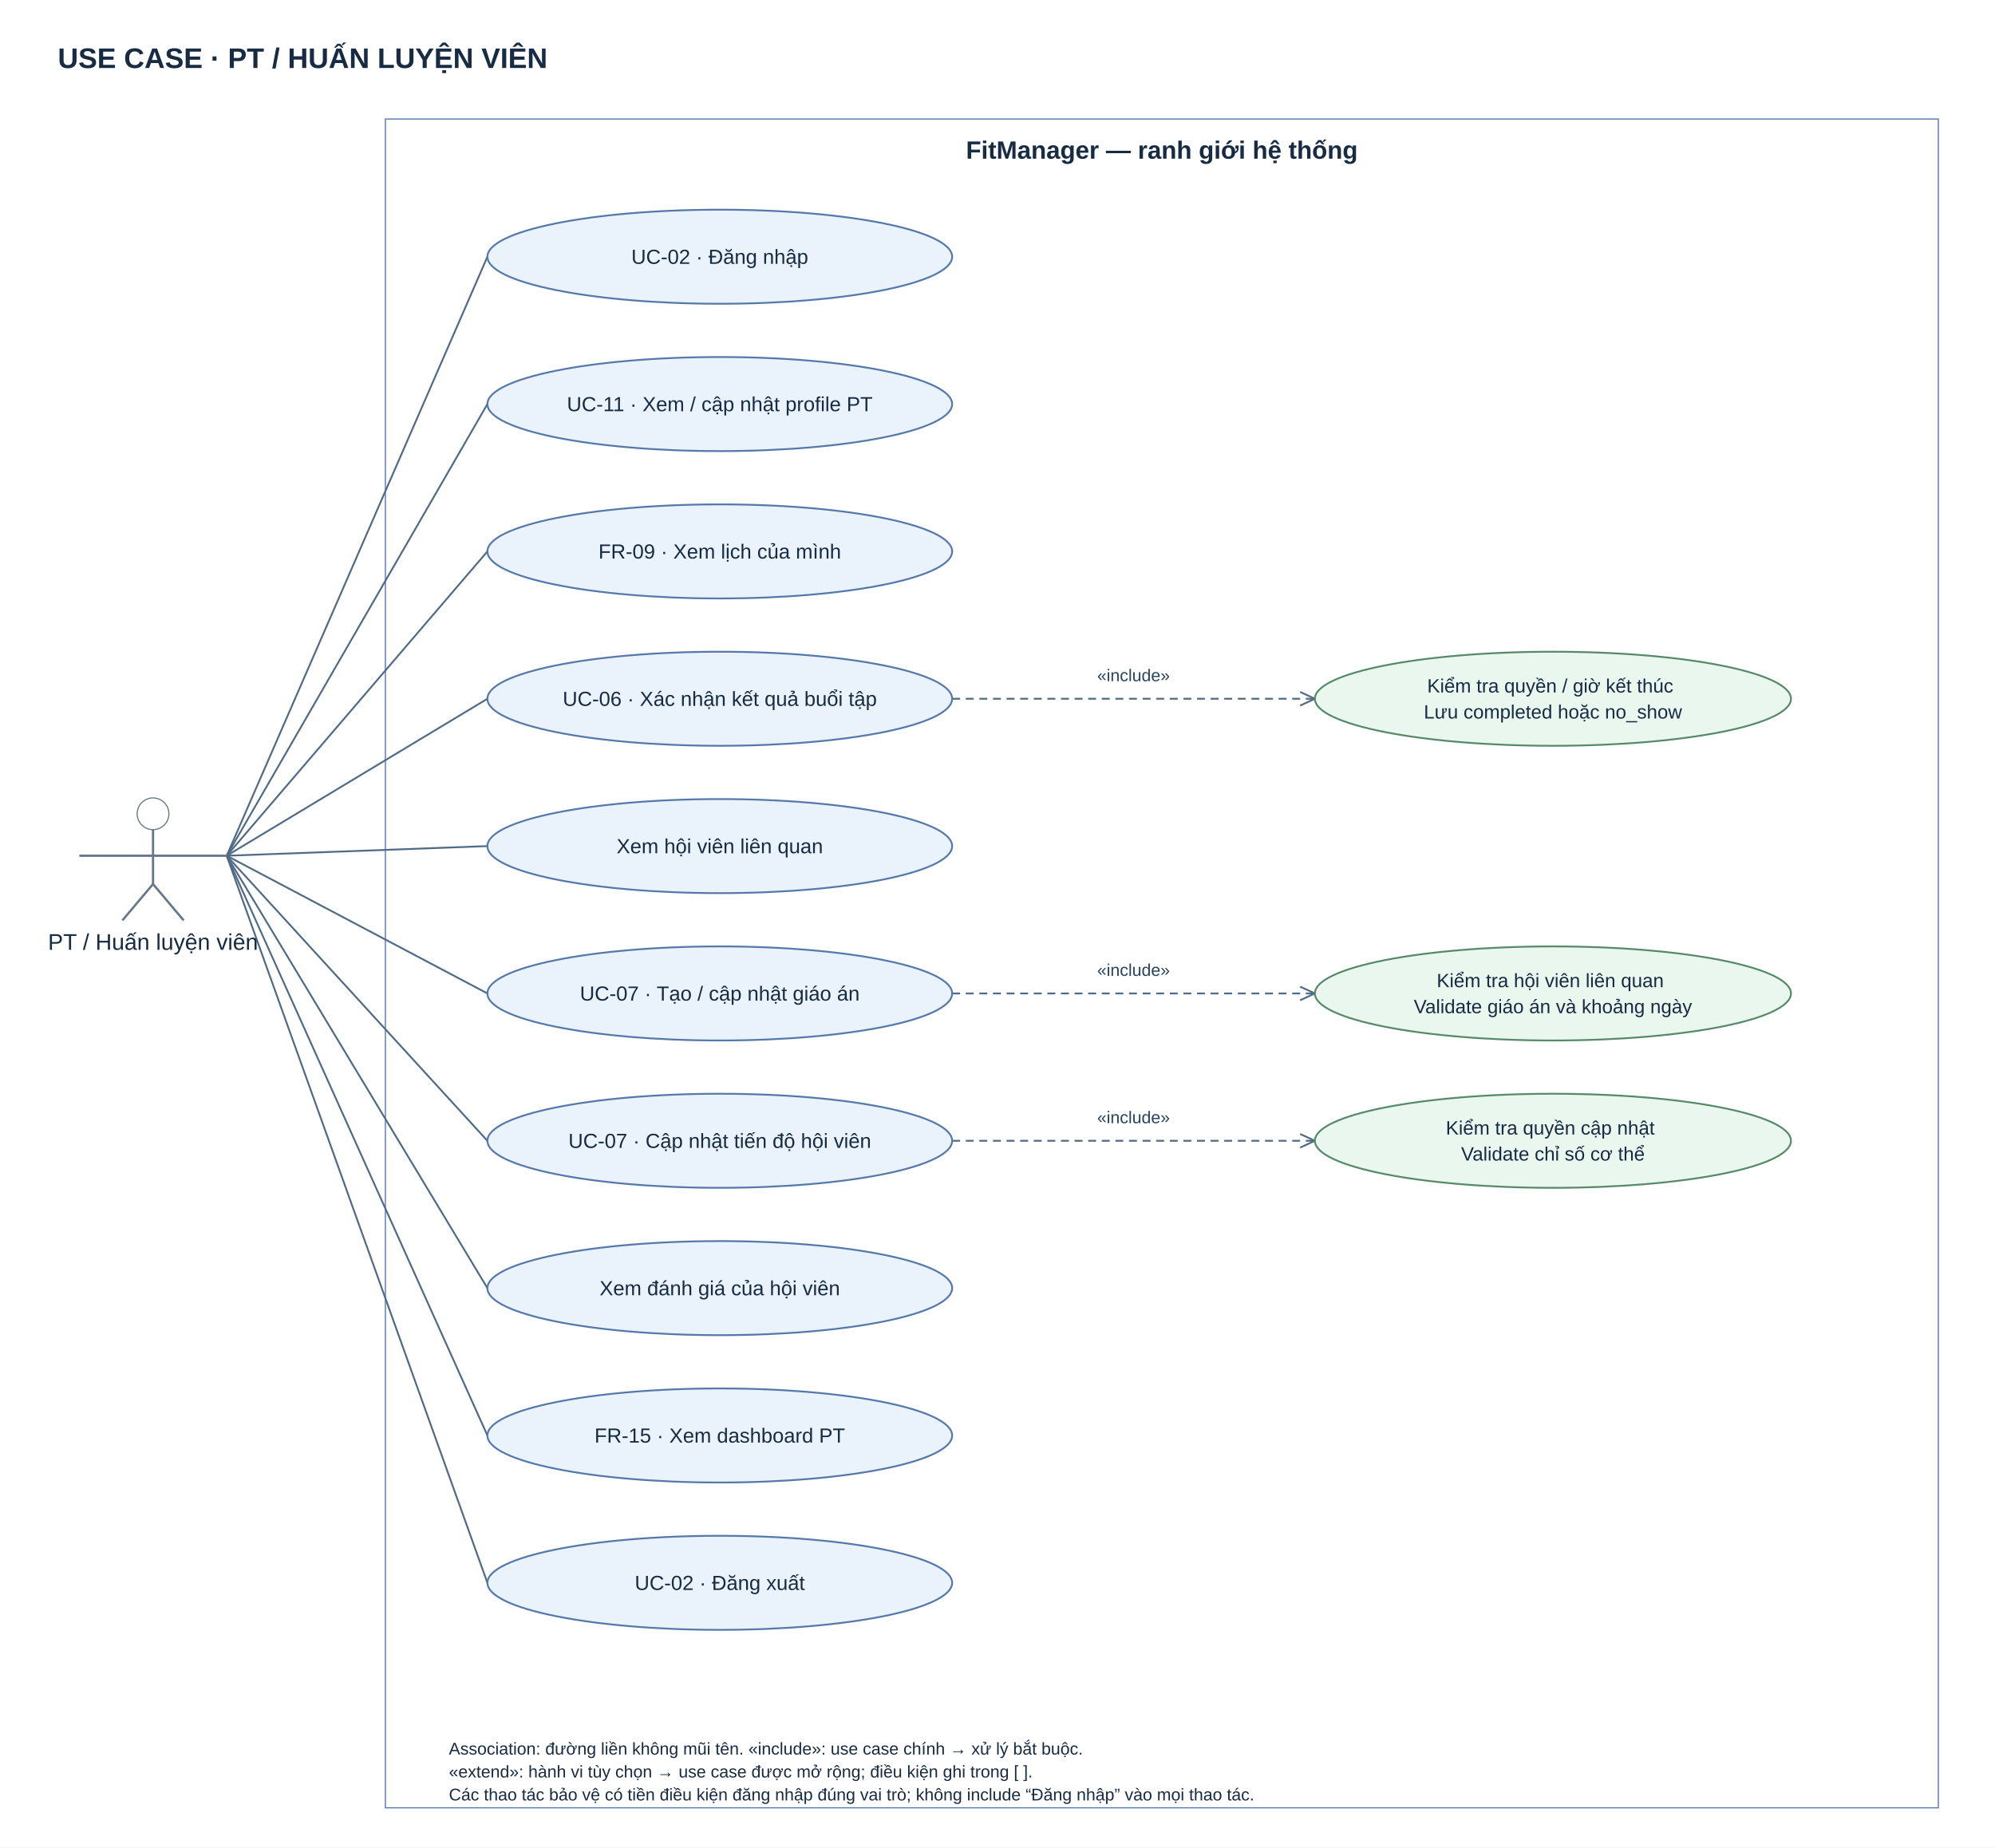
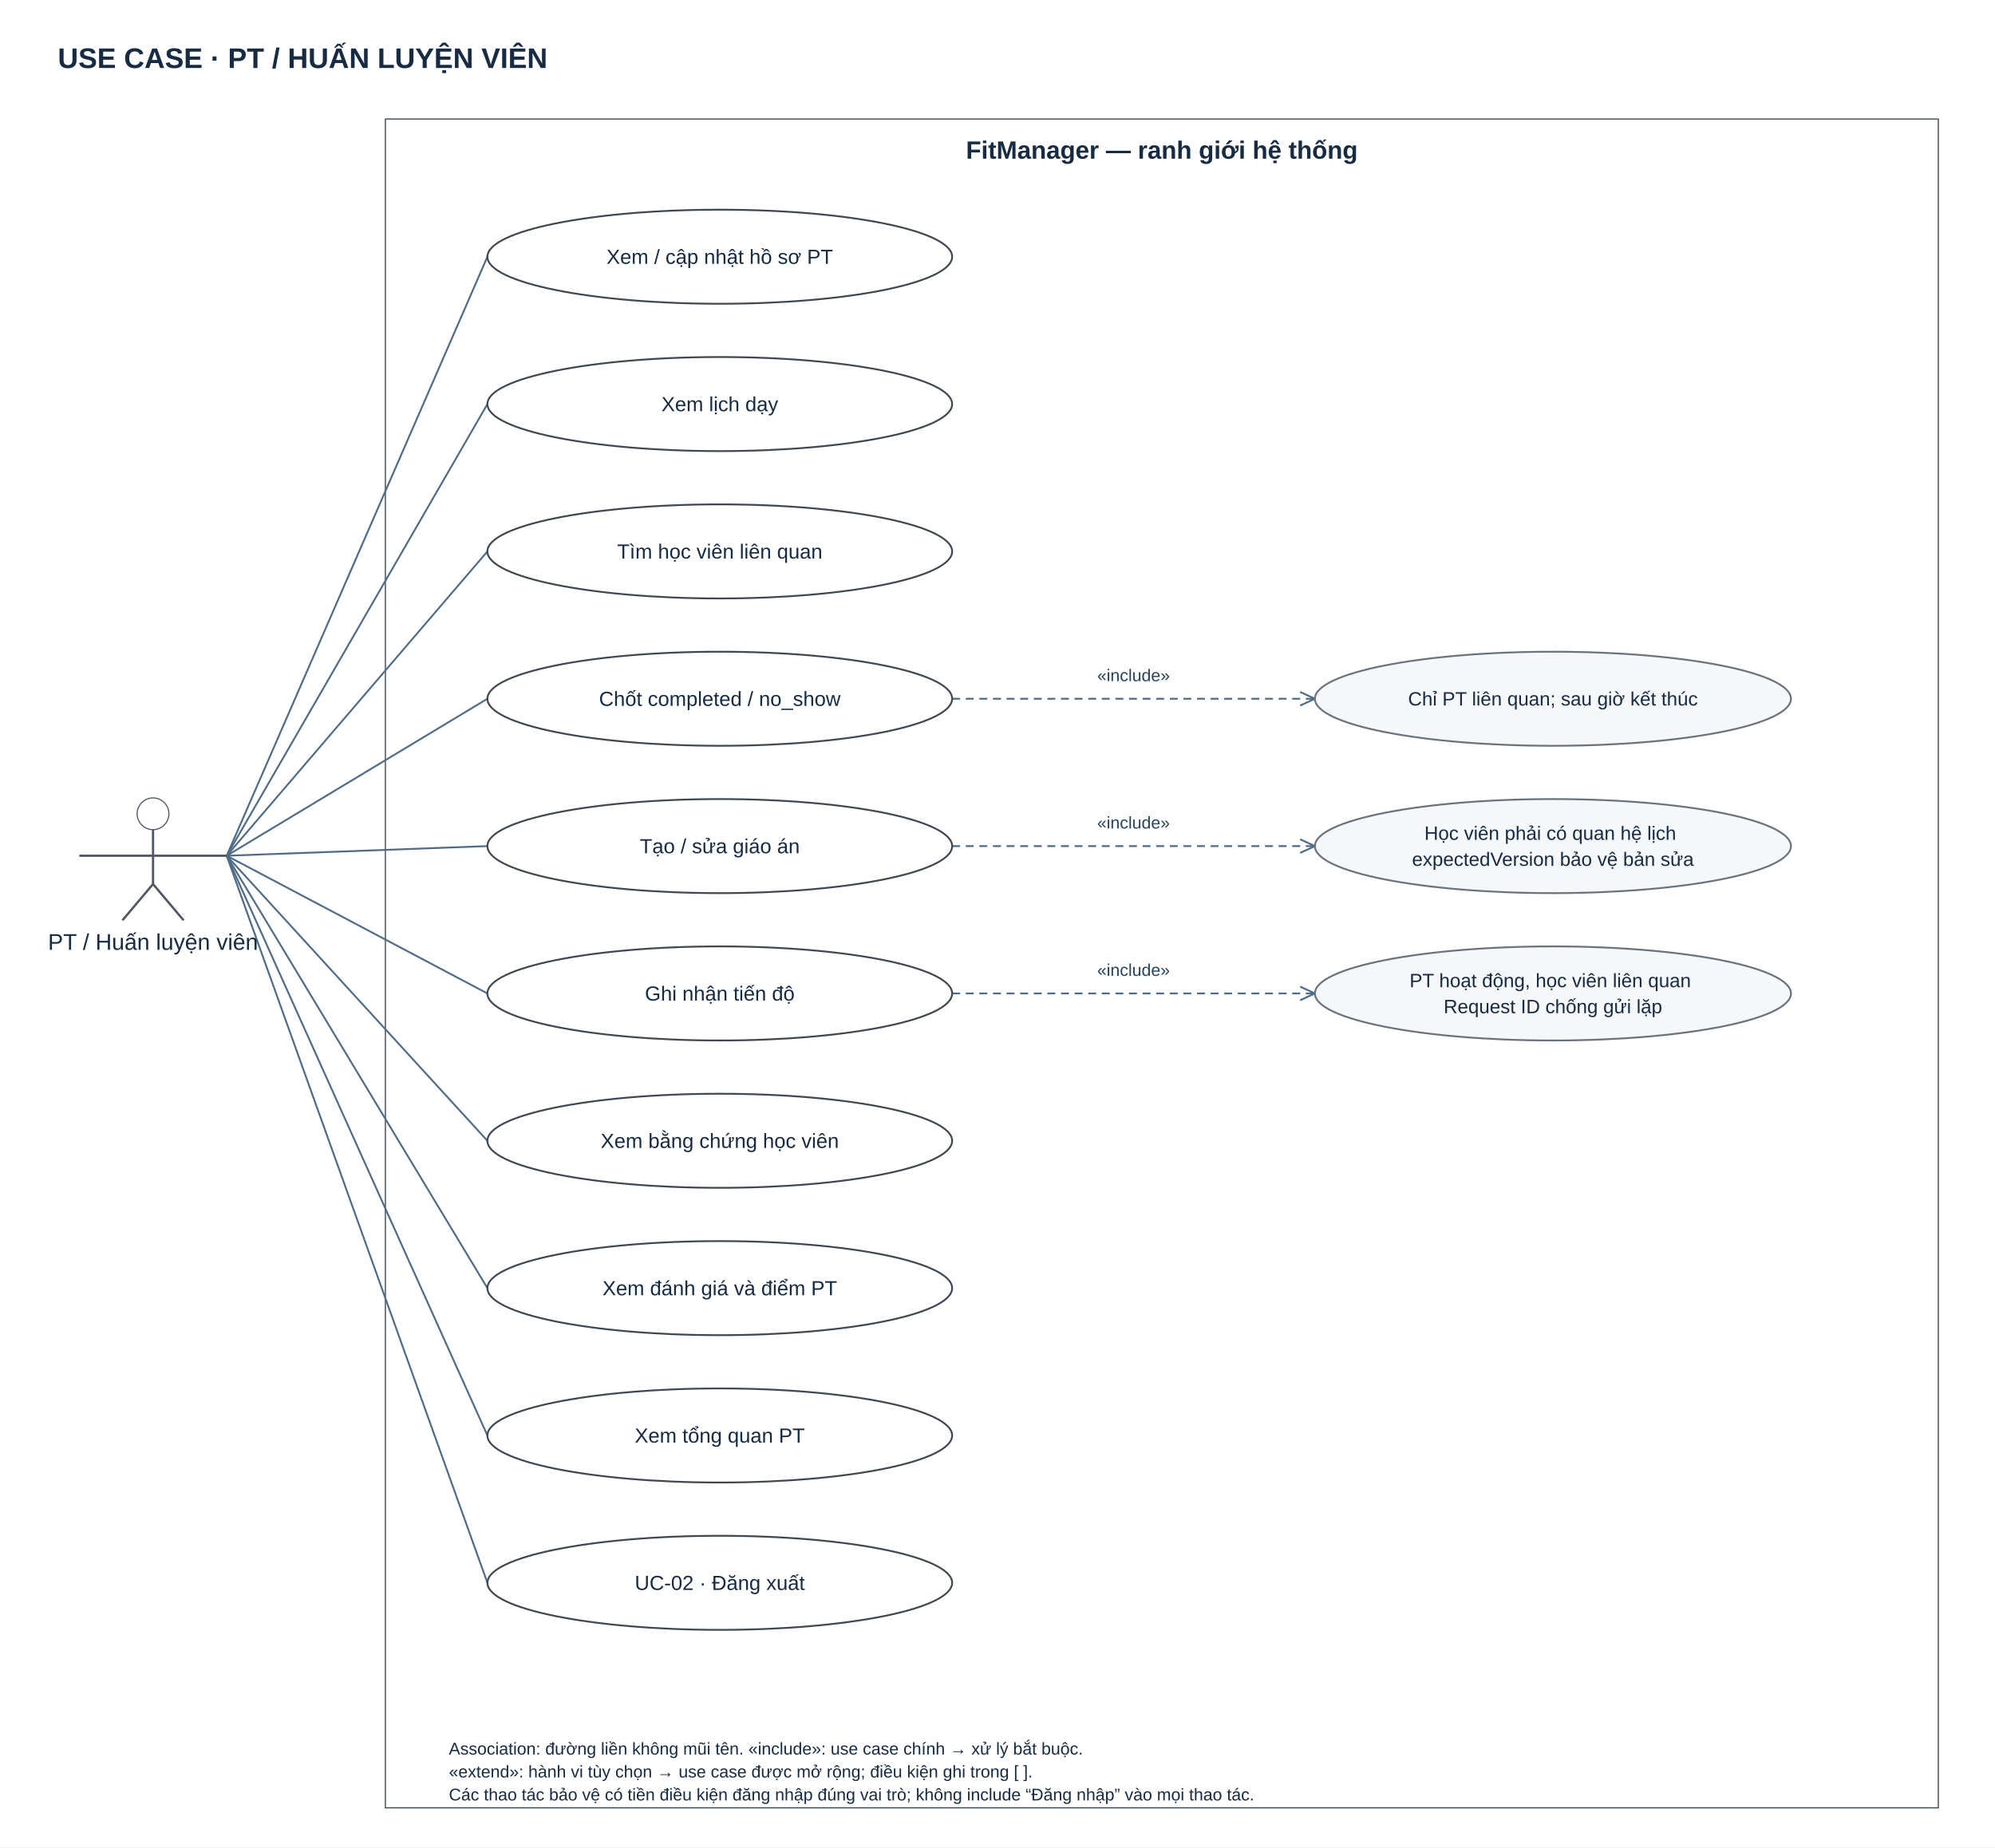
<svg xmlns="http://www.w3.org/2000/svg" width="1760" height="1630" viewBox="0 0 1760 1630">
  <rect width="100%" height="100%" fill="white" />
-   <rect x="340" y="105" width="1370" height="1490" fill="white" stroke="#5479aa" />
+   <rect x="340" y="105" width="1370" height="1490" fill="white" stroke="#3f4852" />
  <text x="1025" y="140" text-anchor="middle" font-family="Arial, sans-serif" font-size="22" fill="#172b43" font-weight="700">
    <tspan x="1025" dy="0">FitManager — ranh giới hệ thống</tspan>
  </text>
  <path d="M200,755 L430,226.5" fill="none" stroke="#506b86" stroke-width="1.6" />
  <path d="M200,755 L430,356.5" fill="none" stroke="#506b86" stroke-width="1.6" />
  <path d="M200,755 L430,486.5" fill="none" stroke="#506b86" stroke-width="1.6" />
  <path d="M200,755 L430,616.5" fill="none" stroke="#506b86" stroke-width="1.6" />
  <path d="M200,755 L430,746.5" fill="none" stroke="#506b86" stroke-width="1.6" />
  <path d="M200,755 L430,876.5" fill="none" stroke="#506b86" stroke-width="1.6" />
  <path d="M200,755 L430,1006.5" fill="none" stroke="#506b86" stroke-width="1.6" />
  <path d="M200,755 L430,1136.5" fill="none" stroke="#506b86" stroke-width="1.6" />
  <path d="M200,755 L430,1266.5" fill="none" stroke="#506b86" stroke-width="1.6" />
  <path d="M200,755 L430,1396.5" fill="none" stroke="#506b86" stroke-width="1.6" />
  <path d="M840,616.5 L1160,616.5" fill="none" stroke="#506b86" stroke-width="1.6" stroke-dasharray="7 5" />
  <g transform="translate(1160,616.5) rotate(0)" stroke="#506b86" stroke-width="1.6" fill="none">
    <path d="M-13,-6 L0,0 L-13,6" fill="none" />
  </g>
+   <path d="M840,746.5 L1160,746.5" fill="none" stroke="#506b86" stroke-width="1.6" stroke-dasharray="7 5" />
+   <g transform="translate(1160,746.5) rotate(0)" stroke="#506b86" stroke-width="1.6" fill="none">
+     <path d="M-13,-6 L0,0 L-13,6" fill="none" />
+   </g>
  <path d="M840,876.5 L1160,876.5" fill="none" stroke="#506b86" stroke-width="1.6" stroke-dasharray="7 5" />
  <g transform="translate(1160,876.5) rotate(0)" stroke="#506b86" stroke-width="1.6" fill="none">
-     <path d="M-13,-6 L0,0 L-13,6" fill="none" />
-   </g>
-   <path d="M840,1006.5 L1160,1006.5" fill="none" stroke="#506b86" stroke-width="1.6" stroke-dasharray="7 5" />
-   <g transform="translate(1160,1006.5) rotate(0)" stroke="#506b86" stroke-width="1.6" fill="none">
    <path d="M-13,-6 L0,0 L-13,6" fill="none" />
  </g>
  <text x="51" y="60" text-anchor="start" font-family="Arial, sans-serif" font-size="25" fill="#172b43" font-weight="700">
    <tspan x="51" dy="0">USE CASE · PT / HUẤN LUYỆN VIÊN</tspan>
  </text>
-   <circle cx="135" cy="718" r="14" fill="white" stroke="#66788a" />
-   <path d="M135,732v48 M70,755h130 M135,780l-27,32 M135,780l27,32" fill="none" stroke="#66788a" stroke-width="2" />
+   <circle cx="135" cy="718" r="14" fill="white" stroke="#505963" />
+   <path d="M135,732v48 M70,755h130 M135,780l-27,32 M135,780l27,32" fill="none" stroke="#505963" stroke-width="2" />
  <text x="135" y="838" text-anchor="middle" font-family="Arial, sans-serif" font-size="20" fill="#172b43">
    <tspan x="135" dy="0">PT / Huấn luyện viên</tspan>
  </text>
-   <ellipse cx="635" cy="226.5" rx="205" ry="41.5" fill="#eaf2fc" stroke="#5479aa" stroke-width="1.6" />
+   <ellipse cx="635" cy="226.5" rx="205" ry="41.5" fill="#ffffff" stroke="#3f4852" stroke-width="1.6" />
  <text x="635" y="232.8" text-anchor="middle" font-family="Arial, sans-serif" font-size="18" fill="#172b43">
-     <tspan x="635" dy="0">UC-02 · Đăng nhập</tspan>
+     <tspan x="635" dy="0">Xem / cập nhật hồ sơ PT</tspan>
  </text>
-   <ellipse cx="635" cy="356.5" rx="205" ry="41.5" fill="#eaf2fc" stroke="#5479aa" stroke-width="1.6" />
+   <ellipse cx="635" cy="356.5" rx="205" ry="41.5" fill="#ffffff" stroke="#3f4852" stroke-width="1.6" />
  <text x="635" y="362.8" text-anchor="middle" font-family="Arial, sans-serif" font-size="18" fill="#172b43">
-     <tspan x="635" dy="0">UC-11 · Xem / cập nhật profile PT</tspan>
+     <tspan x="635" dy="0">Xem lịch dạy</tspan>
  </text>
-   <ellipse cx="635" cy="486.5" rx="205" ry="41.5" fill="#eaf2fc" stroke="#5479aa" stroke-width="1.6" />
+   <ellipse cx="635" cy="486.5" rx="205" ry="41.5" fill="#ffffff" stroke="#3f4852" stroke-width="1.6" />
  <text x="635" y="492.8" text-anchor="middle" font-family="Arial, sans-serif" font-size="18" fill="#172b43">
-     <tspan x="635" dy="0">FR-09 · Xem lịch của mình</tspan>
+     <tspan x="635" dy="0">Tìm học viên liên quan</tspan>
  </text>
-   <ellipse cx="635" cy="616.5" rx="205" ry="41.5" fill="#eaf2fc" stroke="#5479aa" stroke-width="1.6" />
+   <ellipse cx="635" cy="616.5" rx="205" ry="41.5" fill="#ffffff" stroke="#3f4852" stroke-width="1.6" />
  <text x="635" y="622.8" text-anchor="middle" font-family="Arial, sans-serif" font-size="18" fill="#172b43">
-     <tspan x="635" dy="0">UC-06 · Xác nhận kết quả buổi tập</tspan>
+     <tspan x="635" dy="0">Chốt completed / no_show</tspan>
  </text>
-   <ellipse cx="635" cy="746.5" rx="205" ry="41.5" fill="#eaf2fc" stroke="#5479aa" stroke-width="1.6" />
+   <ellipse cx="635" cy="746.5" rx="205" ry="41.5" fill="#ffffff" stroke="#3f4852" stroke-width="1.6" />
  <text x="635" y="752.8" text-anchor="middle" font-family="Arial, sans-serif" font-size="18" fill="#172b43">
-     <tspan x="635" dy="0">Xem hội viên liên quan</tspan>
+     <tspan x="635" dy="0">Tạo / sửa giáo án</tspan>
  </text>
-   <ellipse cx="635" cy="876.5" rx="205" ry="41.5" fill="#eaf2fc" stroke="#5479aa" stroke-width="1.6" />
+   <ellipse cx="635" cy="876.5" rx="205" ry="41.5" fill="#ffffff" stroke="#3f4852" stroke-width="1.6" />
  <text x="635" y="882.8" text-anchor="middle" font-family="Arial, sans-serif" font-size="18" fill="#172b43">
-     <tspan x="635" dy="0">UC-07 · Tạo / cập nhật giáo án</tspan>
+     <tspan x="635" dy="0">Ghi nhận tiến độ</tspan>
  </text>
-   <ellipse cx="635" cy="1006.5" rx="205" ry="41.5" fill="#eaf2fc" stroke="#5479aa" stroke-width="1.6" />
+   <ellipse cx="635" cy="1006.5" rx="205" ry="41.5" fill="#ffffff" stroke="#3f4852" stroke-width="1.6" />
  <text x="635" y="1012.8" text-anchor="middle" font-family="Arial, sans-serif" font-size="18" fill="#172b43">
-     <tspan x="635" dy="0">UC-07 · Cập nhật tiến độ hội viên</tspan>
+     <tspan x="635" dy="0">Xem bằng chứng học viên</tspan>
  </text>
-   <ellipse cx="635" cy="1136.5" rx="205" ry="41.5" fill="#eaf2fc" stroke="#5479aa" stroke-width="1.6" />
+   <ellipse cx="635" cy="1136.5" rx="205" ry="41.5" fill="#ffffff" stroke="#3f4852" stroke-width="1.6" />
  <text x="635" y="1142.8" text-anchor="middle" font-family="Arial, sans-serif" font-size="18" fill="#172b43">
-     <tspan x="635" dy="0">Xem đánh giá của hội viên</tspan>
+     <tspan x="635" dy="0">Xem đánh giá và điểm PT</tspan>
  </text>
-   <ellipse cx="635" cy="1266.5" rx="205" ry="41.5" fill="#eaf2fc" stroke="#5479aa" stroke-width="1.6" />
+   <ellipse cx="635" cy="1266.5" rx="205" ry="41.5" fill="#ffffff" stroke="#3f4852" stroke-width="1.6" />
  <text x="635" y="1272.8" text-anchor="middle" font-family="Arial, sans-serif" font-size="18" fill="#172b43">
-     <tspan x="635" dy="0">FR-15 · Xem dashboard PT</tspan>
+     <tspan x="635" dy="0">Xem tổng quan PT</tspan>
  </text>
-   <ellipse cx="635" cy="1396.5" rx="205" ry="41.5" fill="#eaf2fc" stroke="#5479aa" stroke-width="1.6" />
+   <ellipse cx="635" cy="1396.5" rx="205" ry="41.5" fill="#ffffff" stroke="#3f4852" stroke-width="1.6" />
  <text x="635" y="1402.8" text-anchor="middle" font-family="Arial, sans-serif" font-size="18" fill="#172b43">
    <tspan x="635" dy="0">UC-02 · Đăng xuất</tspan>
  </text>
-   <ellipse cx="1370" cy="616.5" rx="210" ry="41.5" fill="#eaf7ef" stroke="#568a69" stroke-width="1.6" />
-   <text x="1370" y="610.975" text-anchor="middle" font-family="Arial, sans-serif" font-size="17" fill="#172b43">
-     <tspan x="1370" dy="0">Kiểm tra quyền / giờ kết thúc</tspan>
-     <tspan x="1370" dy="22.95">Lưu completed hoặc no_show</tspan>
+   <ellipse cx="1370" cy="616.5" rx="210" ry="41.5" fill="#f6f7f8" stroke="#69737d" stroke-width="1.6" />
+   <text x="1370" y="622.45" text-anchor="middle" font-family="Arial, sans-serif" font-size="17" fill="#172b43">
+     <tspan x="1370" dy="0">Chỉ PT liên quan; sau giờ kết thúc</tspan>
  </text>
-   <ellipse cx="1370" cy="876.5" rx="210" ry="41.5" fill="#eaf7ef" stroke="#568a69" stroke-width="1.6" />
+   <ellipse cx="1370" cy="746.5" rx="210" ry="41.5" fill="#f6f7f8" stroke="#69737d" stroke-width="1.6" />
+   <text x="1370" y="740.975" text-anchor="middle" font-family="Arial, sans-serif" font-size="17" fill="#172b43">
+     <tspan x="1370" dy="0">Học viên phải có quan hệ lịch</tspan>
+     <tspan x="1370" dy="22.95">expectedVersion bảo vệ bản sửa</tspan>
+   </text>
+   <ellipse cx="1370" cy="876.5" rx="210" ry="41.5" fill="#f6f7f8" stroke="#69737d" stroke-width="1.6" />
  <text x="1370" y="870.975" text-anchor="middle" font-family="Arial, sans-serif" font-size="17" fill="#172b43">
-     <tspan x="1370" dy="0">Kiểm tra hội viên liên quan</tspan>
-     <tspan x="1370" dy="22.95">Validate giáo án và khoảng ngày</tspan>
-   </text>
-   <ellipse cx="1370" cy="1006.5" rx="210" ry="41.5" fill="#eaf7ef" stroke="#568a69" stroke-width="1.6" />
-   <text x="1370" y="1000.975" text-anchor="middle" font-family="Arial, sans-serif" font-size="17" fill="#172b43">
-     <tspan x="1370" dy="0">Kiểm tra quyền cập nhật</tspan>
-     <tspan x="1370" dy="22.95">Validate chỉ số cơ thể</tspan>
+     <tspan x="1370" dy="0">PT hoạt động, học viên liên quan</tspan>
+     <tspan x="1370" dy="22.95">Request ID chống gửi lặp</tspan>
  </text>
  <text x="396" y="1548" text-anchor="start" font-family="Arial, sans-serif" font-size="15" fill="#172b43">
    <tspan x="396" dy="0">Association: đường liền không mũi tên. «include»: use case chính → xử lý bắt buộc.</tspan>
    <tspan x="396" dy="20.25">«extend»: hành vi tùy chọn → use case được mở rộng; điều kiện ghi trong [ ].</tspan>
    <tspan x="396" dy="20.25">Các thao tác bảo vệ có tiền điều kiện đăng nhập đúng vai trò; không include “Đăng nhập” vào mọi thao tác.</tspan>
  </text>
  <rect x="954" y="586" width="92" height="28" rx="3" fill="white" />
  <text x="1000" y="601" text-anchor="middle" font-family="Arial, sans-serif" font-size="15" fill="#284461">
    <tspan x="1000" dy="0">«include»</tspan>
  </text>
+   <rect x="954" y="716" width="92" height="28" rx="3" fill="white" />
+   <text x="1000" y="731" text-anchor="middle" font-family="Arial, sans-serif" font-size="15" fill="#284461">
+     <tspan x="1000" dy="0">«include»</tspan>
+   </text>
  <rect x="954" y="846" width="92" height="28" rx="3" fill="white" />
  <text x="1000" y="861" text-anchor="middle" font-family="Arial, sans-serif" font-size="15" fill="#284461">
    <tspan x="1000" dy="0">«include»</tspan>
  </text>
-   <rect x="954" y="976" width="92" height="28" rx="3" fill="white" />
-   <text x="1000" y="991" text-anchor="middle" font-family="Arial, sans-serif" font-size="15" fill="#284461">
-     <tspan x="1000" dy="0">«include»</tspan>
-   </text>
</svg>
